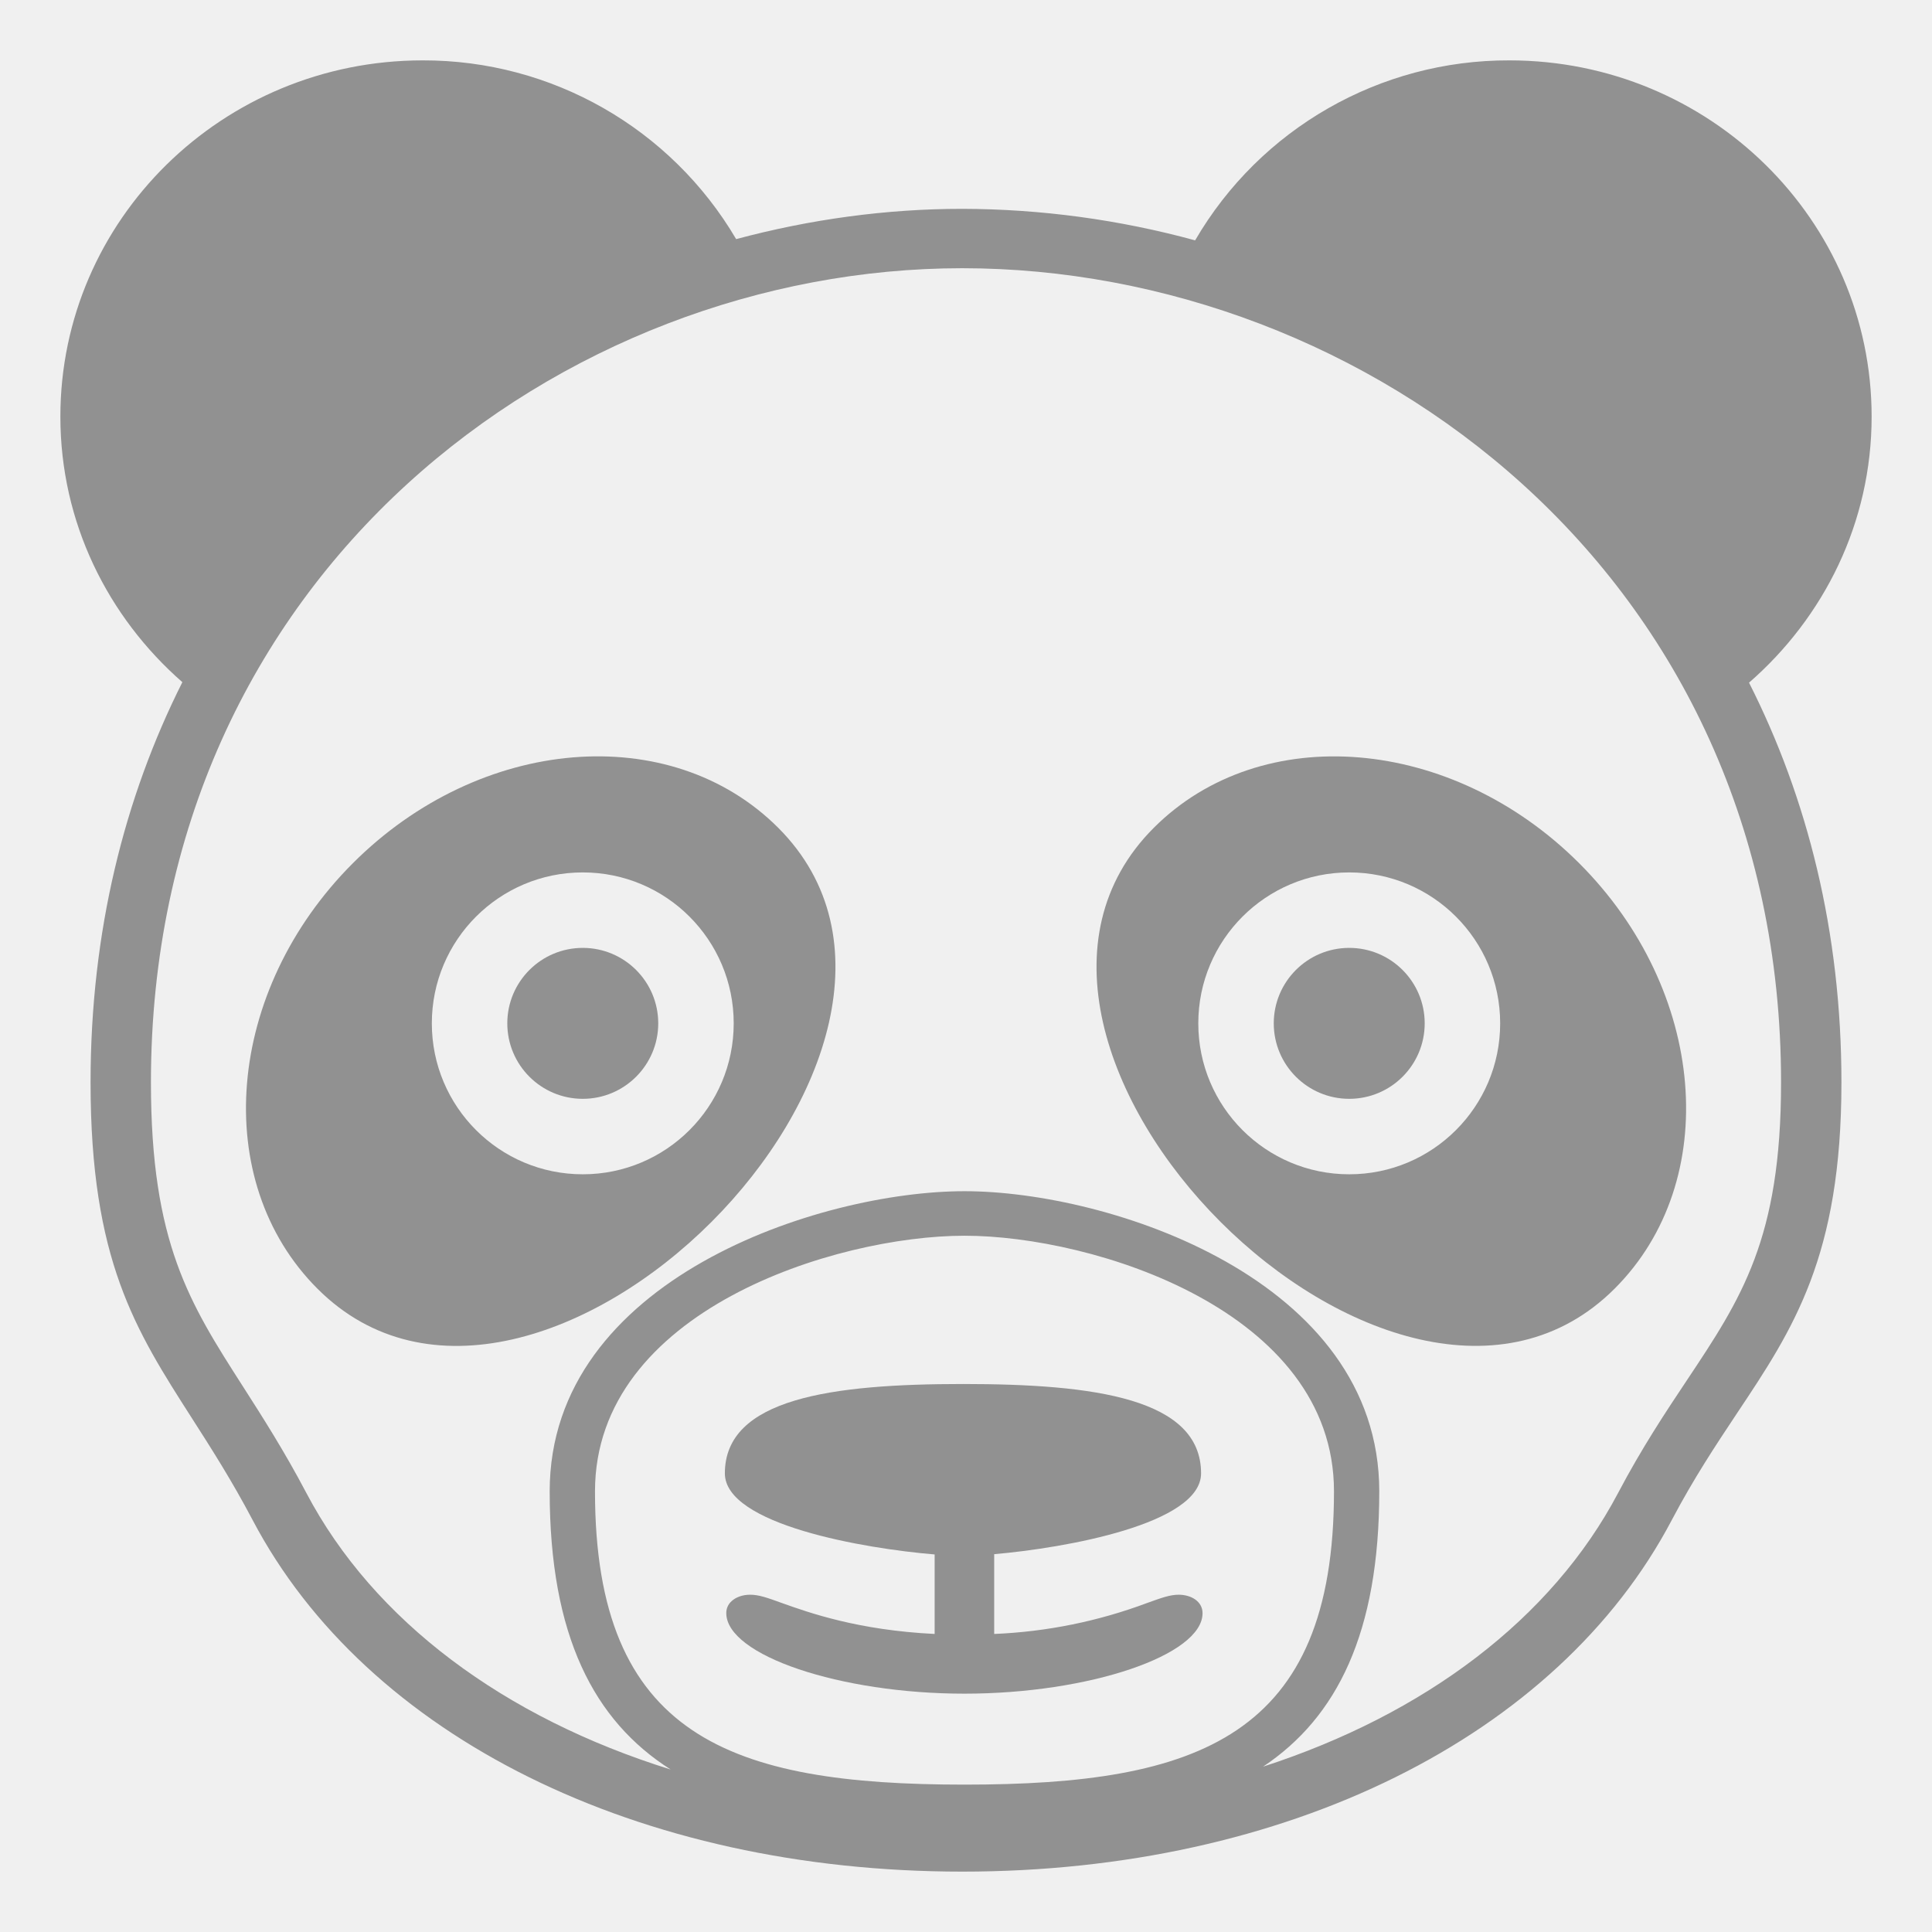
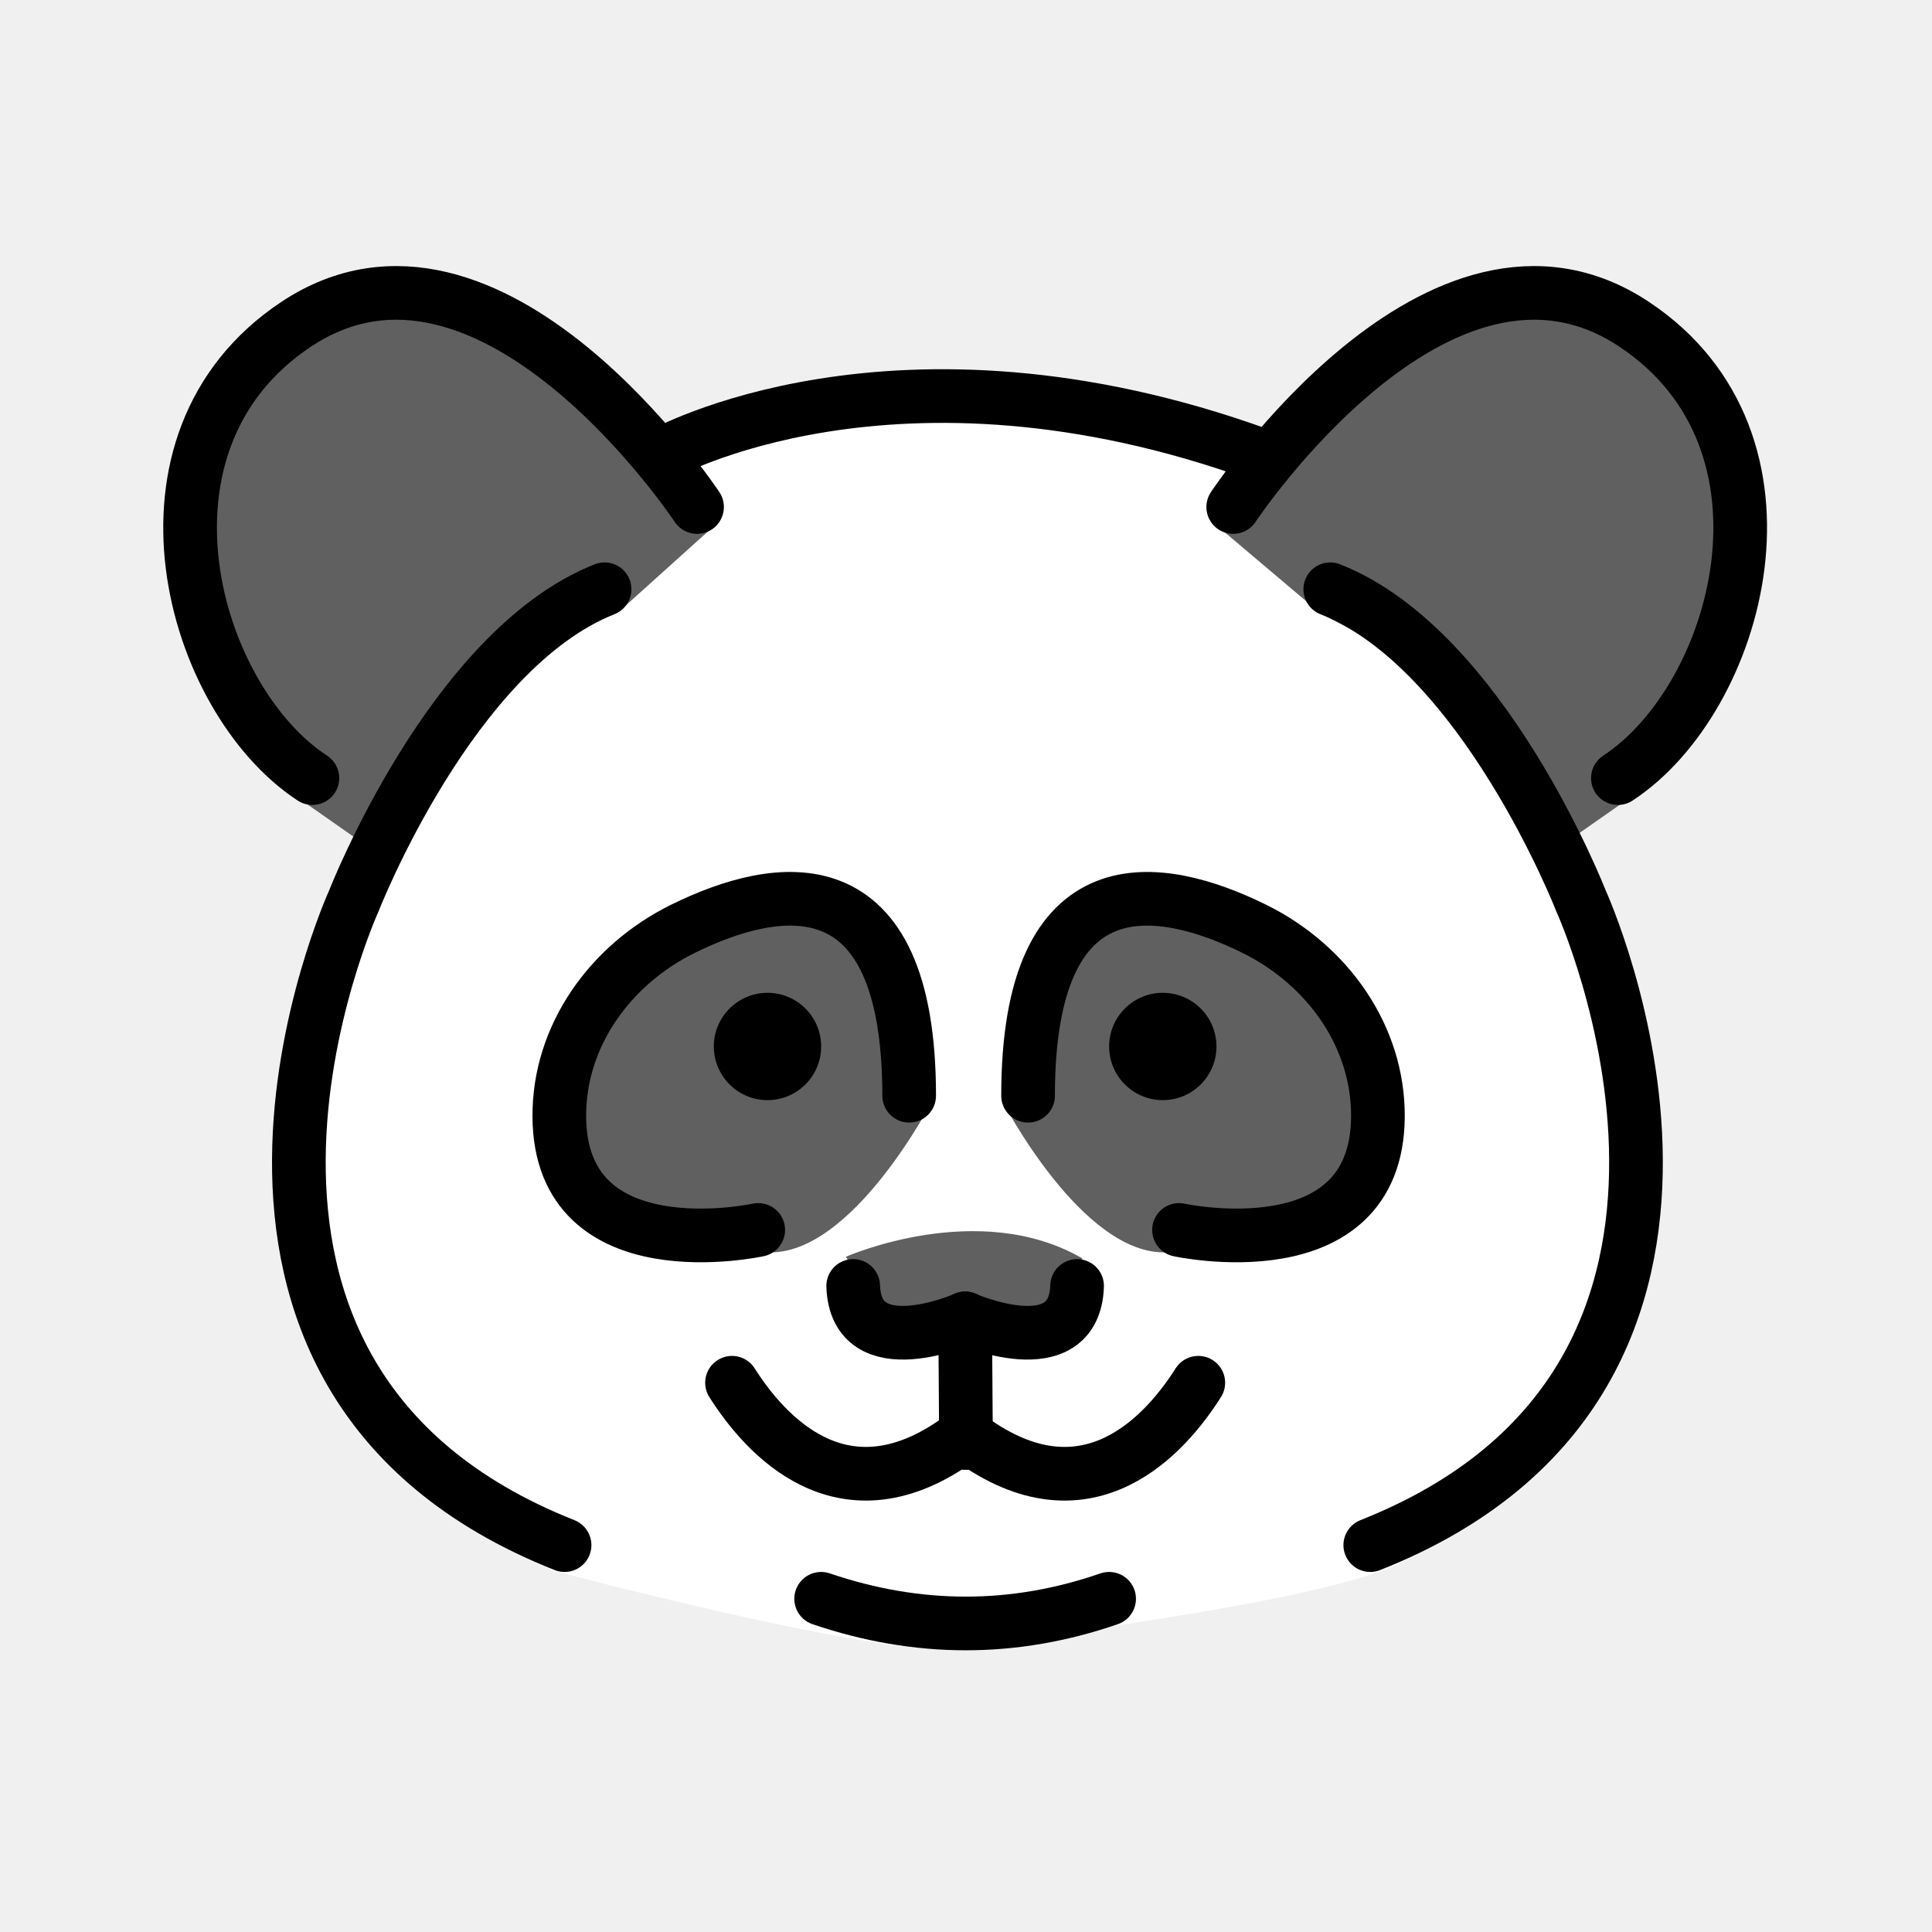
- <svg xmlns="http://www.w3.org/2000/svg" width="800px" height="800px" viewBox="0 0 64 64" aria-hidden="true" role="img" class="iconify iconify--emojione-monotone" preserveAspectRatio="xMidYMid meet" fill="#ffffff">
+ <svg xmlns="http://www.w3.org/2000/svg" width="800px" height="800px" viewBox="0 0 72 72" id="emoji" fill="#000000">
  <g id="SVGRepo_bgCarrier" stroke-width="0" />
  <g id="SVGRepo_tracerCarrier" stroke-linecap="round" stroke-linejoin="round" />
  <g id="SVGRepo_iconCarrier">
-     <path d="M62 13.802C62 7.283 56.623 2 50 2a12.005 12.005 0 0 0-10.41 5.962a29.531 29.531 0 0 0-7.716-1.044c-2.509 0-5.032.345-7.488 1.003A12.013 12.013 0 0 0 14.001 2C7.373 2 2 7.283 2 13.802c0 3.506 1.572 6.635 4.041 8.796C4.123 26.413 3 30.854 3 35.854c0 5.886 1.482 8.198 3.358 11.127c.648 1.012 1.317 2.057 2.013 3.377C12.152 57.538 21.159 61.999 31.875 62h.002c10.712 0 19.72-4.462 23.501-11.643c.736-1.396 1.465-2.491 2.168-3.549C59.4 44.027 61 41.625 61 35.857c0-4.994-1.131-9.431-3.061-13.243C60.42 20.453 62 17.316 62 13.802M31.95 59.118c-7.752 0-12.24-1.59-12.24-9.715c0-5.984 7.972-8.468 12.24-8.468c4.267 0 12.24 2.483 12.24 8.468c-.001 8.125-4.489 9.715-12.24 9.715m23.925-13.387c-.699 1.048-1.488 2.235-2.271 3.721c-2.201 4.178-6.41 7.335-11.764 9.071c2.447-1.63 3.85-4.433 3.85-9.12c0-7.026-8.949-9.943-13.74-9.943s-13.741 2.917-13.741 9.943c0 4.784 1.466 7.6 4.007 9.214c-5.499-1.714-9.828-4.908-12.07-9.165c-.734-1.394-1.458-2.523-2.096-3.52C6.279 43.168 5 41.172 5 35.854C5 18.973 18.664 8.885 31.874 8.885C45.207 8.885 59 18.974 59 35.857c0 5.181-1.311 7.15-3.125 9.874" fill="#919191" />
-     <path d="M39.047 52.827c-.289 0-.57.102-1.039.271a16.36 16.36 0 0 1-5.074 1.029v-2.643c2.355-.204 6.853-1 6.853-2.677c0-2.481-3.531-2.96-7.886-2.96c-4.354 0-7.889.48-7.889 2.96c0 1.699 4.621 2.494 6.949 2.686v2.634c-2.536-.125-4.156-.702-5.071-1.029c-.466-.169-.749-.271-1.04-.271c-.246 0-.471.078-.617.215a.518.518 0 0 0-.174.394c0 1.396 3.761 2.669 7.891 2.669c4.125 0 7.884-1.272 7.886-2.665c0-.404-.395-.613-.789-.613" fill="#919191" />
-     <path d="M38.219 27.424c-7.228 7.227 8.039 22.494 15.268 15.264c3.568-3.566 3.043-9.877-1.172-14.09c-4.219-4.217-10.528-4.744-14.096-1.174M49.695 33.9c0 2.762-2.238 5-5 5s-5-2.238-5-5a5 5 0 1 1 10 0" fill="#919191" />
-     <circle cx="44.695" cy="33.9" r="2.5" fill="#919191" />
-     <path d="M11.688 28.596c-4.215 4.217-4.741 10.523-1.172 14.094c7.226 7.229 22.492-8.037 15.264-15.268c-3.567-3.568-9.877-3.043-14.092 1.174M19.305 38.9c-2.762 0-5-2.238-5-5s2.238-5 5-5s5 2.238 5 5s-2.238 5-5 5" fill="#919191" />
-     <circle cx="19.305" cy="33.9" r="2.5" fill="#919191" />
+     <g id="color">
+       <path fill="#FFFFFF" stroke="none" d="M35.797,14.76l-11.163,1.409l-4.129,5l-5.417,7.829L11.138,38.999l0.46,8.397 c0,0,0.61,5.481,4.425,7.252s4.482,3.854,4.482,3.854S33.246,61.919,36,61.419s14.421-1.833,16.588-3.417 c2.167-1.583,4.833-4.232,4.833-4.232l3.547-7.888l-0.986-9.267l-2.894-10.28c0,0-5.25-5.925-5.5-6.379 s-6.167-3.527-6.167-3.527L35.797,14.76z" />
+       <path fill="#606060" stroke="none" d="M26.629,19.585l-3.333,3l-5.5,2.708l-4.042,6.292l-3.333-2.333l-4-9.333 c0,0,1.833-5.667,2.333-6.167s5-3,5-3l5.167,1.167L26.629,19.585z" />
+       <path fill="#606060" stroke="none" d="M45.296,19.544l3.894,3.293l5.856,3.123l3.042,5.625l3.333-2.333l4-9.333 c0,0-1.833-5.667-2.333-6.167s-5-3-5-3l-5.167,1.167L45.296,19.544z" />
+       <path fill="#606060" stroke="none" d="M34.754,41.002c0,0-3,5.833-6.167,5.667c-3.167-0.167-6.417-1.417-6.417-1.417l-1.667-4.083 l1.5-3.333l2.333-2.5l3.083-1.333l4-0.083l1.417,1.417L34.754,41.002z" />
+       <path fill="#606060" stroke="none" d="M37.338,41.002c0,0,3,5.833,6.167,5.667c3.167-0.167,6.417-1.417,6.417-1.417l1.667-4.083 l-1.5-3.333l-2.333-2.5l-3.083-1.333l-4-0.083l-1.417,1.417L37.338,41.002z" />
+       <path fill="#606060" stroke="none" d="M31.525,46.836c0,0,4.938-2.188,8.812,0.062l-0.75,2.438l-6.312,0.5L31.525,46.836z" />
+     </g>
+     <g id="hair" />
+     <g id="skin" />
+     <g id="skin-shadow" />
+     <g id="line">
+       <circle cx="28.602" cy="38.999" r="2" fill="#000000" stroke="none" />
+       <path fill="none" stroke="#000000" stroke-linecap="round" stroke-linejoin="round" stroke-miterlimit="10" stroke-width="2" d="M35.968,49.135c0,0-4.071,1.797-4.172-1.211" />
+       <path fill="none" stroke="#000000" stroke-linecap="round" stroke-linejoin="round" stroke-miterlimit="10" stroke-width="2" d="M25.977,18.895c0,0-7.688-11.625-14.938-6.812c-6.601,4.382-3.911,13.958,0.603,16.915" />
+       <path fill="none" stroke="#000000" stroke-linecap="round" stroke-linejoin="round" stroke-miterlimit="10" stroke-width="2" d="M21.04,57.582c-15.938-6.312-7.851-24.013-7.851-24.013s3.645-9.359,9.342-11.609" />
+       <path fill="none" stroke="#000000" stroke-linecap="round" stroke-linejoin="round" stroke-miterlimit="10" stroke-width="2" d="M51.066,57.582c15.938-6.312,7.851-24.013,7.851-24.013s-3.645-9.359-9.342-11.609" />
+       <circle cx="43.334" cy="38.999" r="2" fill="#000000" stroke="none" />
+       <path fill="none" stroke="#000000" stroke-linecap="round" stroke-linejoin="round" stroke-miterlimit="10" stroke-width="2" d="M44.657,51.531c-1.219,1.924-4.054,5.119-8.26,2.239h-0.857c-4.205,2.88-7.04-0.315-8.26-2.239" />
+       <path fill="none" stroke="#000000" stroke-linecap="round" stroke-linejoin="round" stroke-miterlimit="10" stroke-width="2" d="M35.968,49.135c0,0,4.071,1.797,4.172-1.211" />
+       <path fill="none" stroke="#000000" stroke-linecap="round" stroke-linejoin="round" stroke-miterlimit="10" stroke-width="2" d="M45.959,18.895c0,0,7.688-11.625,14.938-6.812c6.601,4.382,3.911,13.958-0.603,16.915" />
+       <path fill="none" stroke="#000000" stroke-linecap="round" stroke-linejoin="round" stroke-miterlimit="10" stroke-width="2" d="M24.634,16.951c0,0,8.71-4.93,22.326,0" />
+       <path fill="none" stroke="#000000" stroke-linecap="round" stroke-linejoin="round" stroke-miterlimit="10" stroke-width="2" d="M30.602,59.582c3.591,1.221,7.169,1.231,10.732,0" />
+       <line x1="35.968" x2="36" y1="49.135" y2="53.77" fill="none" stroke="#000000" stroke-linecap="round" stroke-linejoin="round" stroke-miterlimit="10" stroke-width="2" />
+       <path fill="none" stroke="#000000" stroke-linecap="round" stroke-linejoin="round" stroke-miterlimit="10" stroke-width="2" d="M43.938,45.836c0,0,7.369,1.613,7.413-4.207c0.023-3.021-1.897-5.679-4.607-7.015 c-3.522-1.735-8.431-2.576-8.431,6.221" />
+       <path fill="none" stroke="#000000" stroke-linecap="round" stroke-linejoin="round" stroke-miterlimit="10" stroke-width="2" d="M28.257,45.836c0,0-7.369,1.613-7.413-4.207c-0.023-3.021,1.897-5.679,4.607-7.015 c3.522-1.735,8.431-2.576,8.431,6.221" />
+     </g>
  </g>
</svg>
